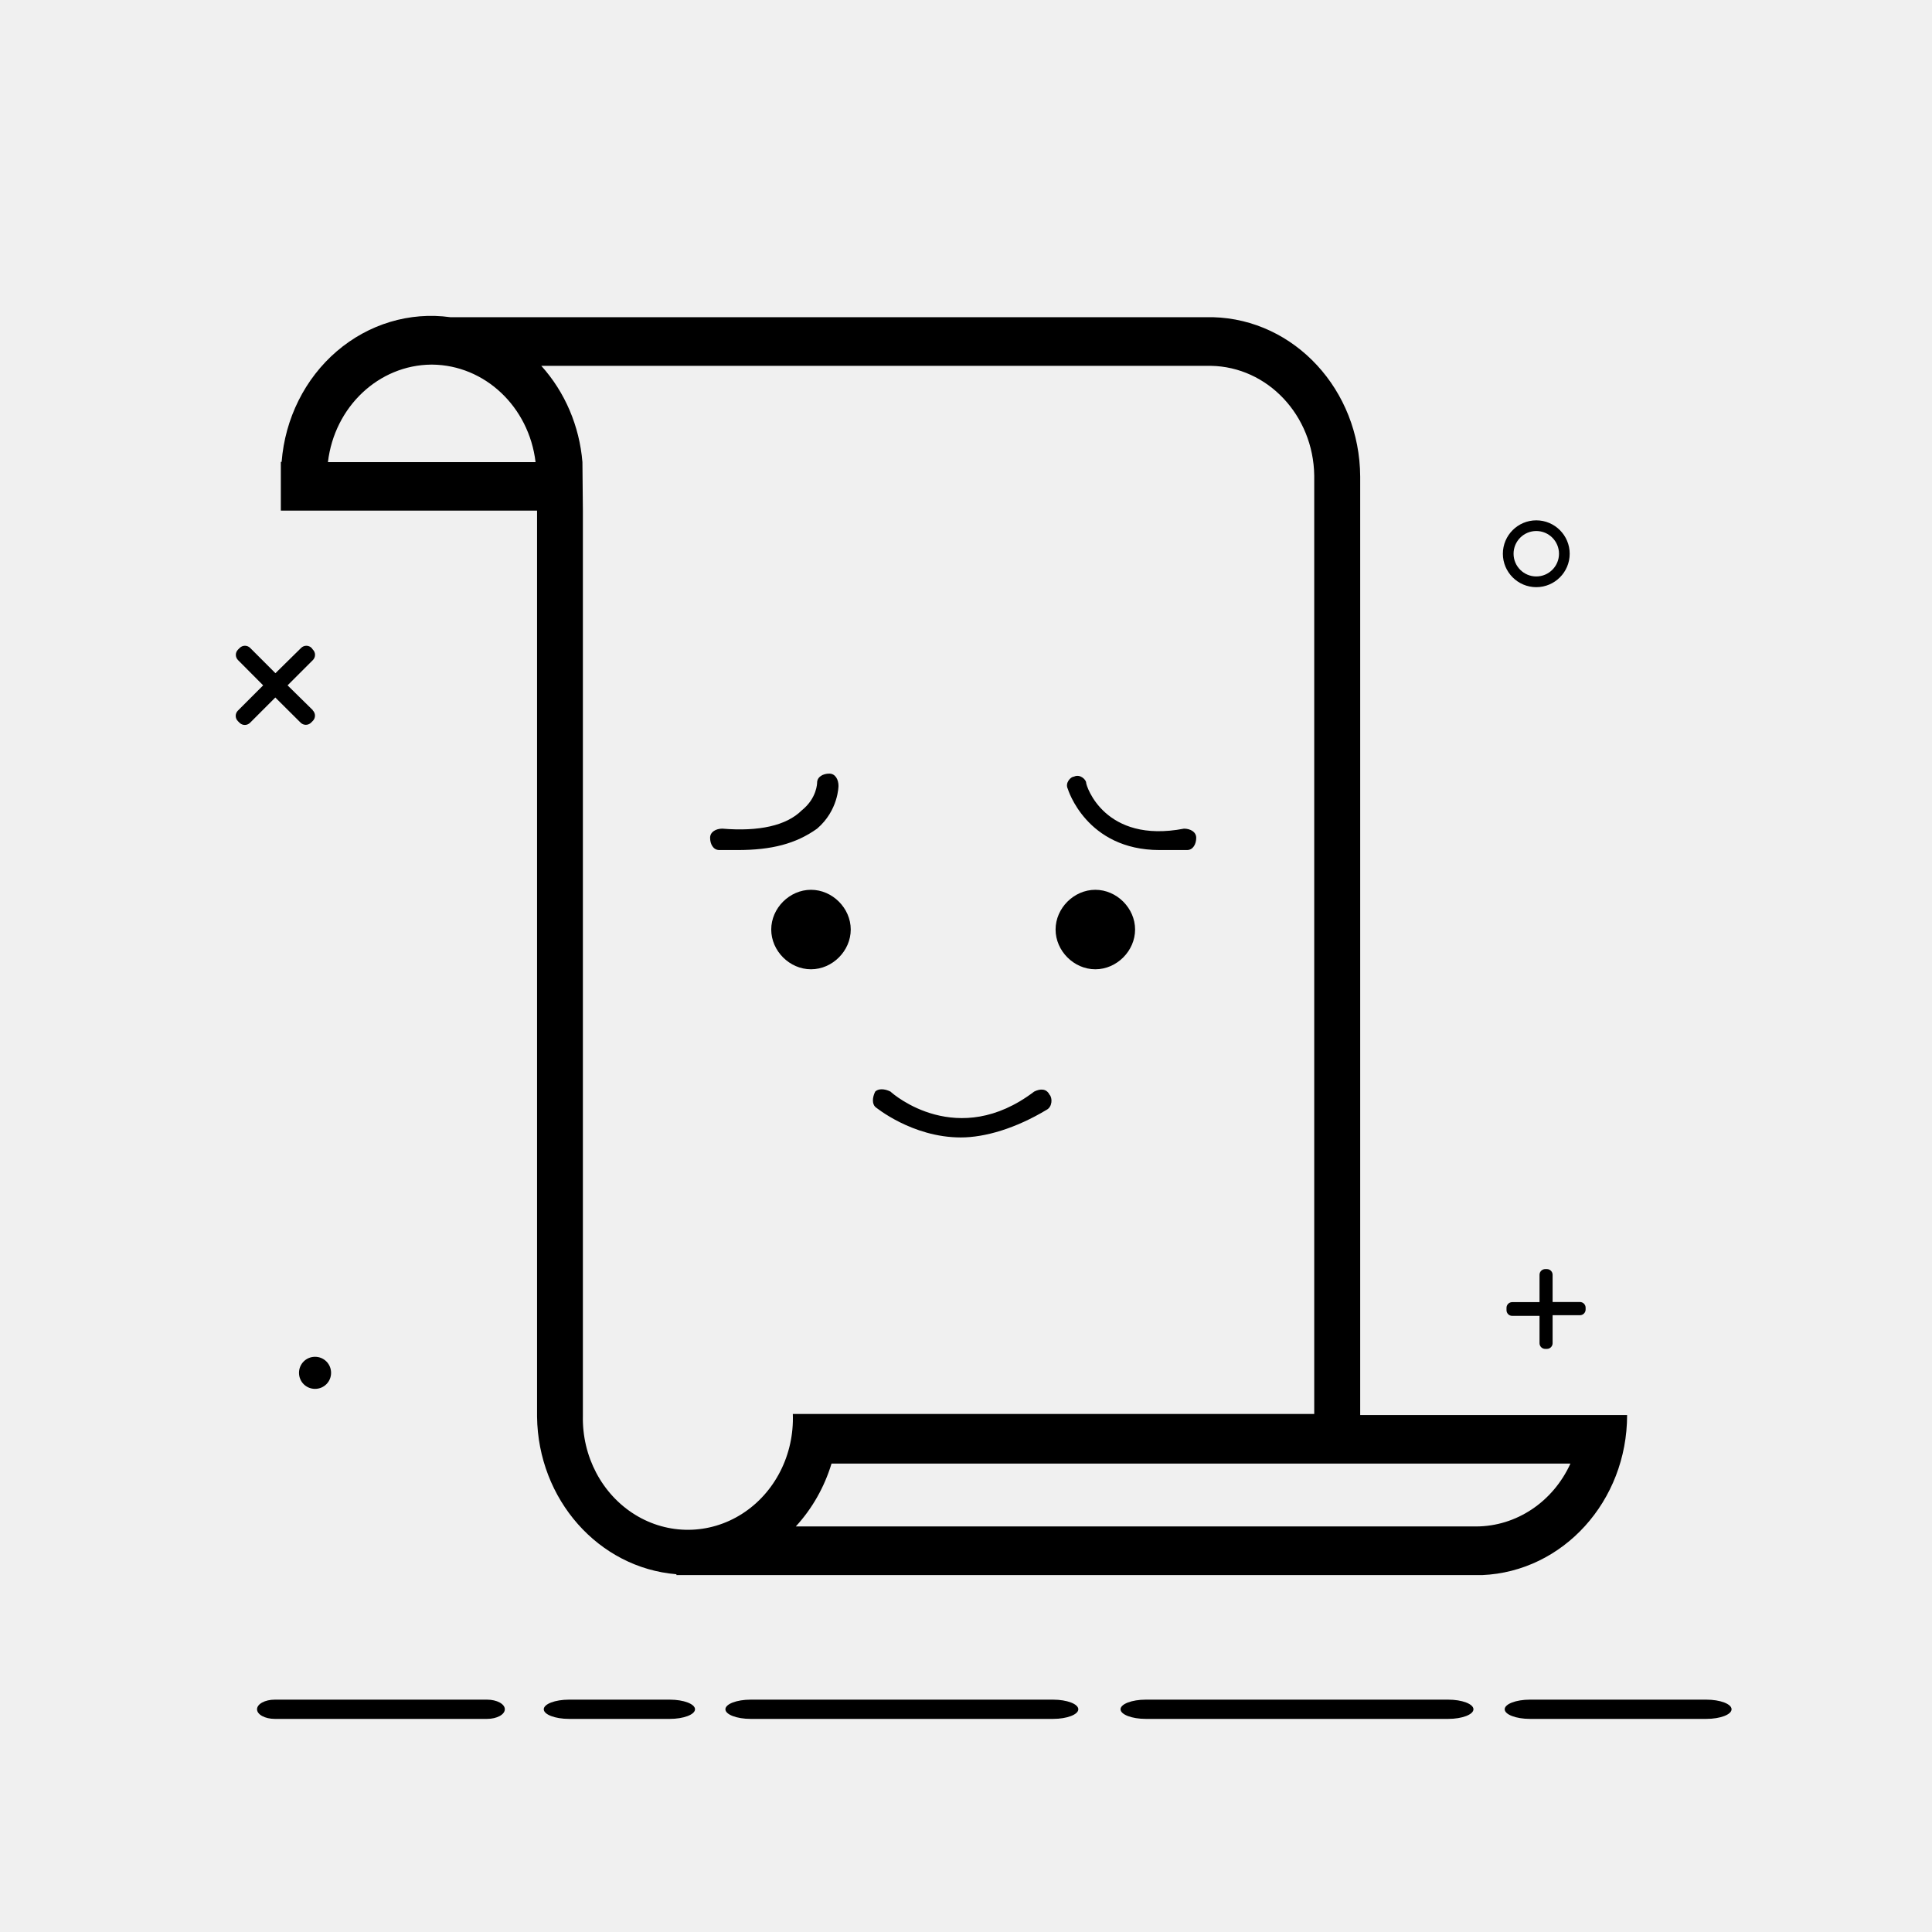
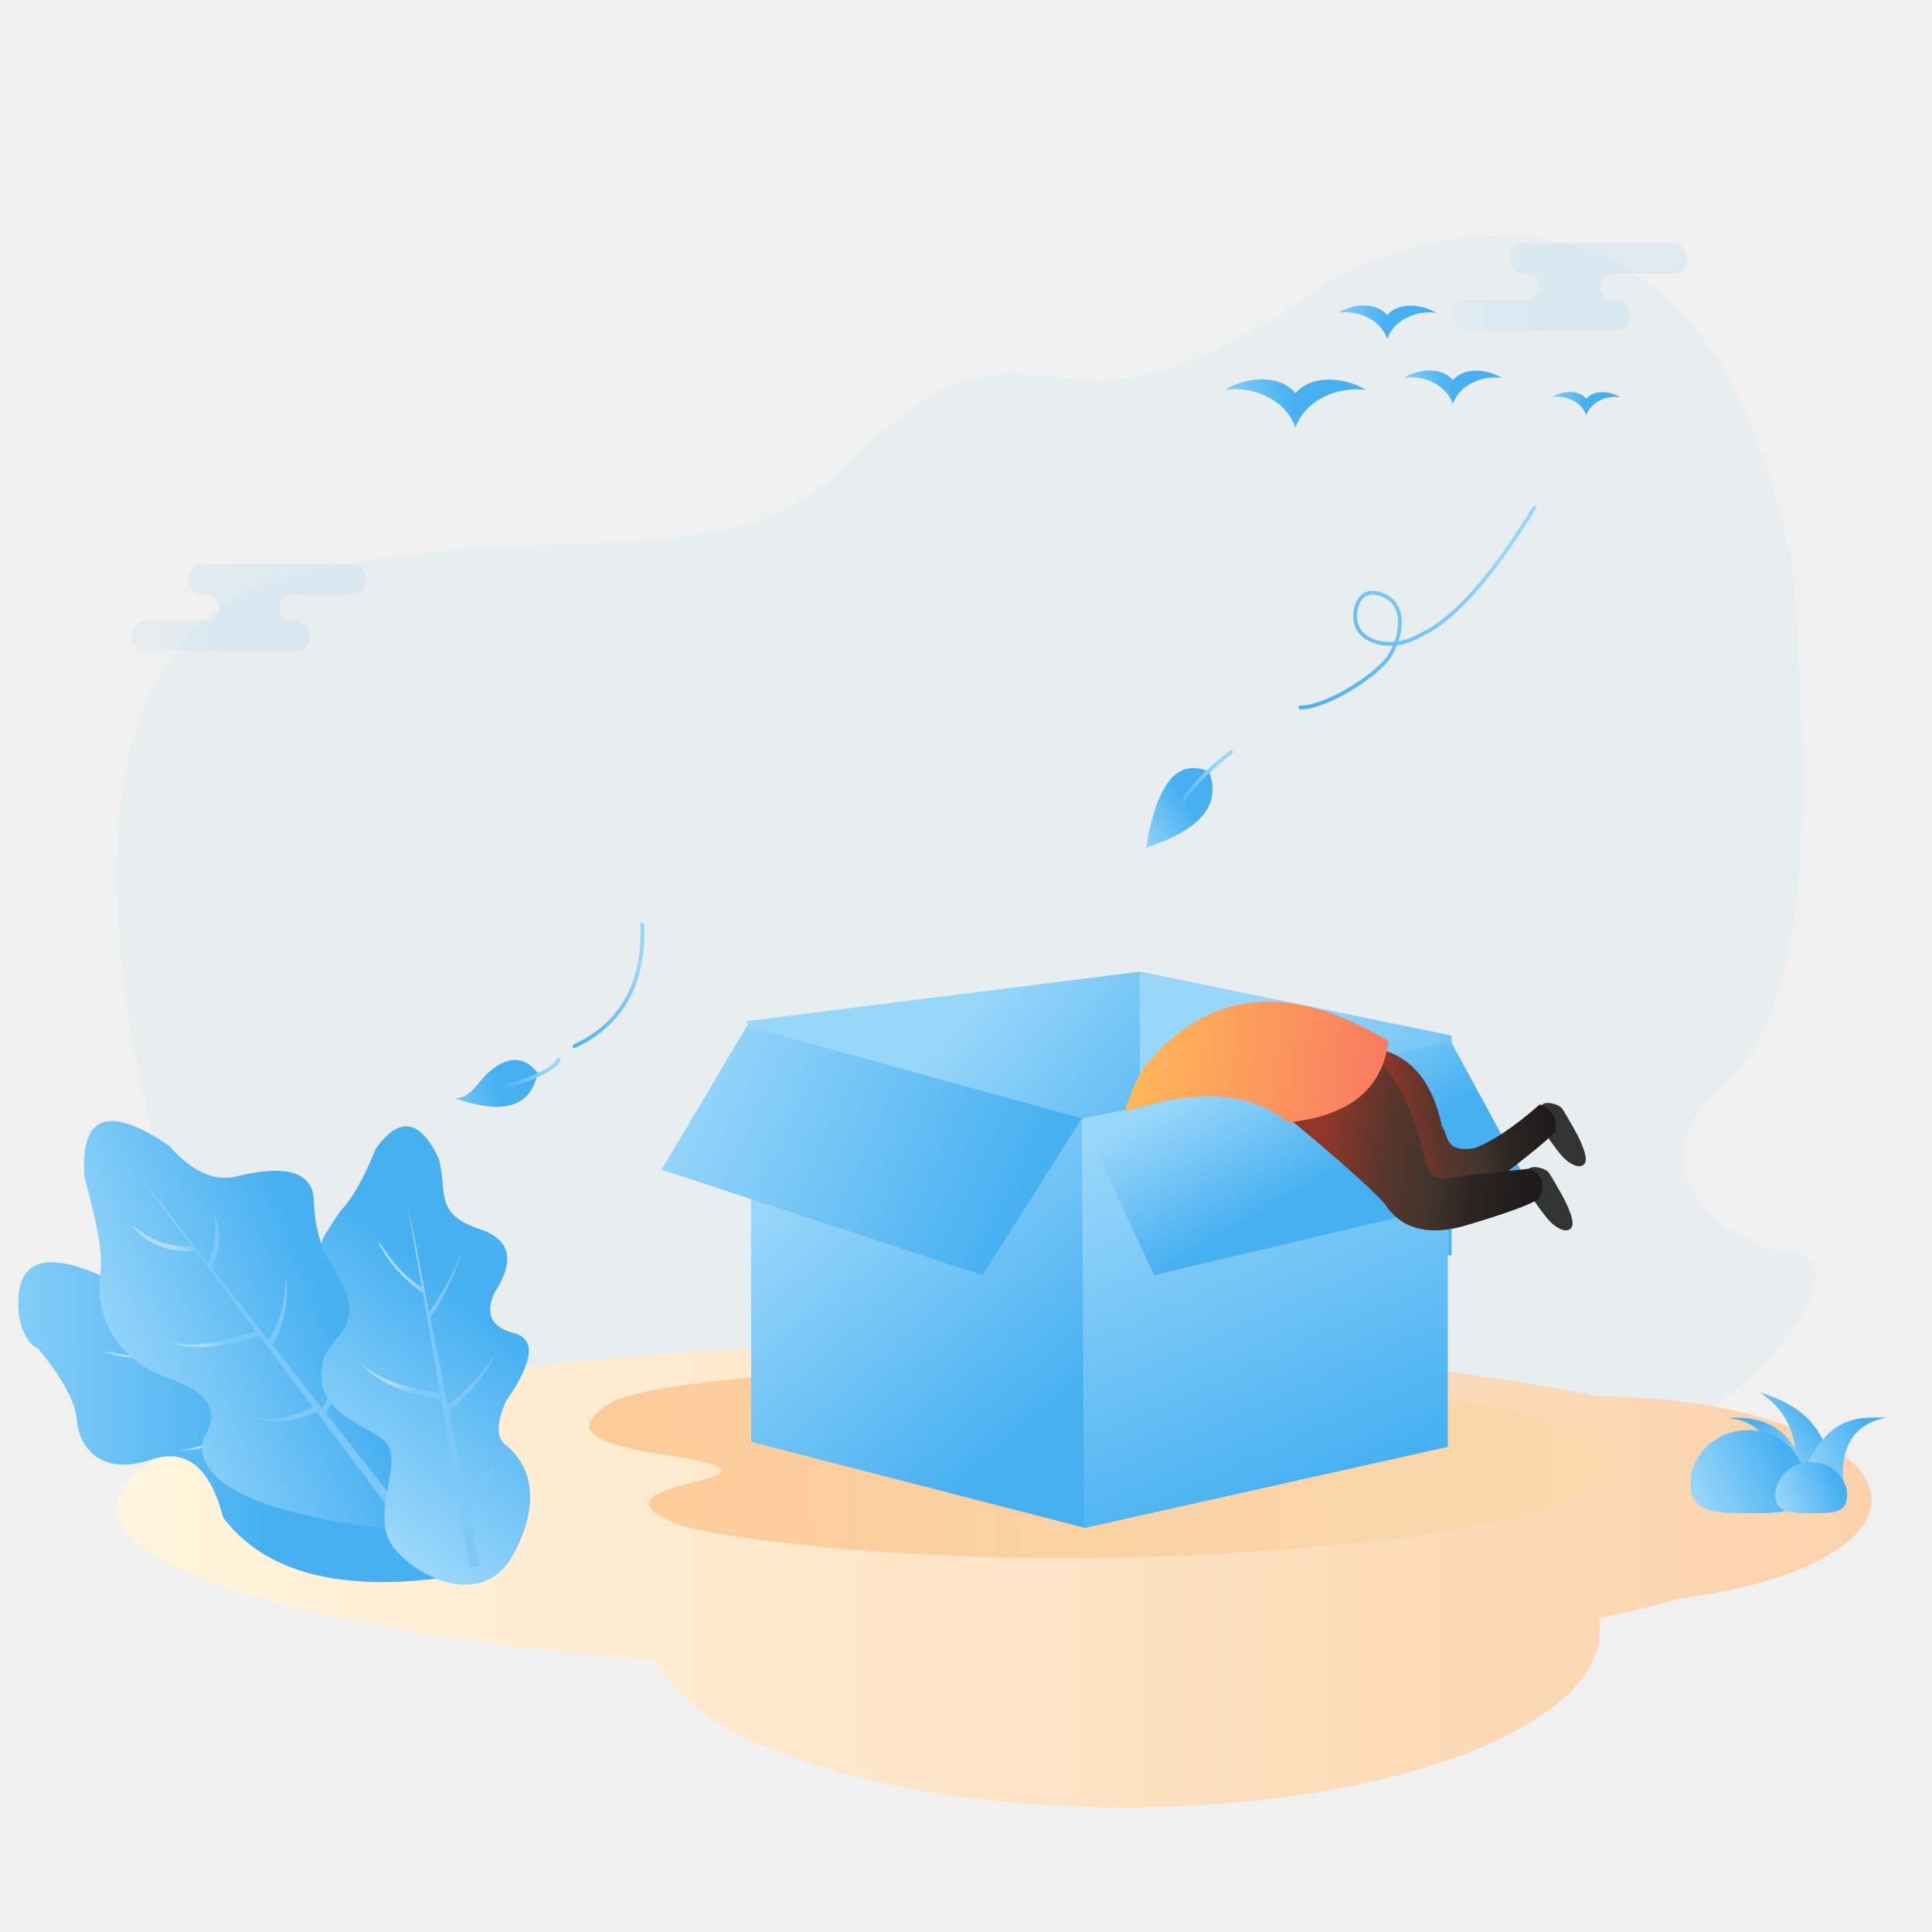
- <svg xmlns="http://www.w3.org/2000/svg" t="1678003752875" class="icon" viewBox="0 0 1024 1024" version="1.1" p-id="2233" width="200" height="200">
-   <path d="M862.4 750.01H720.93v-497.4c-0.22-45.89-34.76-83.31-78.01-84.49H238.67c-21.54-2.96-43.27 3.57-60.16 18.05-16.89 14.48-27.45 35.67-29.24 58.63h-0.42v25.84h135.8v480.15c0.51 43.95 32.56 80.21 73.87 83.59v0.45h427.02c42.93-1.81 76.86-39.24 76.86-84.82zM229.05 193.25c27.89 0.25 51.31 22.33 54.81 51.68H173.81c3.48-29.36 26.91-51.45 54.81-51.68h0.43z m79.65 51.68c-1.58-19.14-9.27-37.15-21.8-51.03h354.86c30.08 0.49 54.35 26.23 54.81 58.14v497.4H420.21c0.81 21.53-9.5 41.82-26.91 52.93-17.4 11.11-39.13 11.29-56.69 0.46-17.56-10.83-28.16-30.95-27.67-52.49v-479.7l-0.24-25.71z m473.68 564.12H421.79c8.66-9.41 15.14-20.82 18.94-33.33h391.64c-9.28 20.35-28.69 33.29-49.99 33.33z m0 0" p-id="2234" />
-   <path d="M837.4 690.09h-14.49v-14.43c0-1.66-1.35-3.01-3.01-3.01h-0.91c-1.66 0-3.01 1.35-3.01 3.01v14.5h-14.49c-1.66 0-3.01 1.35-3.01 3.01v1.26c0 1.66 1.35 3.01 3.01 3.01h14.49v14.49c0 1.66 1.35 3.01 3.01 3.01h0.91c1.66 0 3.01-1.35 3.01-3.01v-14.84h14.49c1.66 0 3.01-1.35 3.01-3.01v-0.91c0.02-0.81-0.29-1.59-0.86-2.17-0.56-0.58-1.34-0.91-2.15-0.91zM165.8 376.41l-13.38-13.16 13.38-13.37c0.75-0.74 1.18-1.75 1.18-2.8 0-1.05-0.43-2.07-1.18-2.8l-0.63-0.84a3.927 3.927 0 0 0-2.8-1.18c-1.05 0-2.06 0.43-2.8 1.18l-13.58 13.37-13.37-13.37a3.91 3.91 0 0 0-5.6 0l-0.84 0.84c-0.75 0.73-1.18 1.75-1.18 2.8 0 1.05 0.43 2.06 1.18 2.8l13.3 13.37-13.37 13.38c-0.75 0.74-1.18 1.75-1.18 2.8 0 1.05 0.43 2.06 1.18 2.8l0.84 0.84a3.935 3.935 0 0 0 5.6 0l13.37-13.38 13.38 13.3c0.74 0.75 1.75 1.18 2.8 1.18s2.06-0.43 2.8-1.18l0.84-0.84c0.77-0.74 1.21-1.77 1.21-2.83 0-1.07-0.44-2.1-1.21-2.84l0.06-0.07zM258.15 900.85h-112.5c-5.21 0-9.42 2.3-9.42 5.1s4.21 5.1 9.42 5.1h112.5c5.21 0 9.42-2.3 9.42-5.1 0-2.81-4.21-5.1-9.42-5.1z m300.01 0H397.84c-7.35 0-13.36 2.3-13.36 5.1s6.01 5.1 13.36 5.1h160.33c7.35 0 13.36-2.3 13.36-5.1 0-2.81-6.02-5.1-13.37-5.1z m209.44 0H607.27c-7.35 0-13.36 2.3-13.36 5.1s6.01 5.1 13.36 5.1H767.6c7.35 0 13.36-2.3 13.36-5.1 0-2.81-6.01-5.1-13.36-5.1z m-412.59 0h-53.44c-7.35 0-13.36 2.3-13.36 5.1s6.01 5.1 13.36 5.1h53.44c7.35 0 13.36-2.3 13.36-5.1 0-2.81-6.01-5.1-13.36-5.1z m549.4 0h-93.53c-7.35 0-13.36 2.3-13.36 5.1s6.02 5.1 13.36 5.1h93.53c7.35 0 13.36-2.3 13.36-5.1 0-2.81-6.01-5.1-13.36-5.1z m0 0M158.48 727.63c0 4.72 3.78 8.5 8.5 8.5s8.5-3.78 8.5-8.5c0-4.72-3.78-8.5-8.5-8.5-4.73 0-8.5 3.78-8.5 8.5z m0 0M814.26 311.21c-9.77 0-17.71-7.95-17.71-17.71s7.95-17.71 17.71-17.71 17.71 7.95 17.71 17.71-7.94 17.71-17.71 17.71z m0-29.76c-6.64 0-12.04 5.4-12.04 12.04s5.4 12.04 12.04 12.04 12.04-5.4 12.04-12.04-5.4-12.04-12.04-12.04zM614.58 450.54c-38.89 0-48.62-32.41-48.62-32.41-1.62-3.24 1.62-6.48 3.24-6.48 3.24-1.62 6.48 1.62 6.48 3.24s9.72 32.41 51.86 24.31c3.24 0 6.48 1.62 6.48 4.86s-1.62 6.48-4.86 6.48h-14.58zM390.95 450.54h-9.72c-3.24 0-4.86-3.24-4.86-6.48s3.24-4.86 6.48-4.86c19.45 1.62 34.03-1.62 42.13-9.72 8.1-6.48 8.1-14.59 8.1-14.59 0-3.24 3.24-4.86 6.48-4.86s4.86 3.24 4.86 6.48c0 0 0 12.97-11.34 22.69-11.34 8.1-24.31 11.34-42.13 11.34zM509.25 602.87c-25.93 0-45.37-16.21-45.37-16.21-1.62-1.62-1.62-4.86 0-8.1 1.62-1.62 4.86-1.62 8.1 0 1.62 1.62 35.65 30.79 76.16 0 3.24-1.62 6.48-1.62 8.11 1.62 1.62 1.62 1.62 6.48-1.62 8.1-16.21 9.72-32.42 14.59-45.38 14.59zM559.48 492.67c0 11.34 9.72 21.07 21.07 21.07 11.34 0 21.07-9.72 21.07-21.07 0-11.34-9.72-21.06-21.07-21.06-11.34 0-21.07 9.72-21.07 21.06zM408.77 492.67c0 11.34 9.72 21.07 21.07 21.07s21.07-9.72 21.07-21.07c0-11.34-9.72-21.06-21.07-21.06s-21.07 9.72-21.07 21.06z" p-id="2235" />
+ <svg xmlns="http://www.w3.org/2000/svg" width="1024px" height="1024px" viewBox="0 0 1024 1024" version="1.1">
+   <defs>
+     <linearGradient x1="-13.582%" y1="50%" x2="50%" y2="47.203%" id="linearGradient-1">
+       <stop stop-color="#98D6FA" offset="0%" />
+       <stop stop-color="#47B0F1" offset="100%" />
+     </linearGradient>
+     <linearGradient x1="-9.33772794e-14%" y1="-3.106%" x2="100%" y2="-3.106%" id="linearGradient-2">
+       <stop stop-color="#FFF5DE" offset="0%" />
+       <stop stop-color="#FBD2AC" offset="100%" />
+     </linearGradient>
+     <linearGradient x1="-13.582%" y1="50%" x2="50%" y2="47.628%" id="linearGradient-3">
+       <stop stop-color="#98D6FA" offset="0%" />
+       <stop stop-color="#47B0F1" offset="100%" />
+     </linearGradient>
+     <linearGradient x1="-13.582%" y1="50%" x2="50%" y2="47.629%" id="linearGradient-4">
+       <stop stop-color="#98D6FA" offset="0%" />
+       <stop stop-color="#47B0F1" offset="100%" />
+     </linearGradient>
+     <linearGradient x1="-13.582%" y1="50%" x2="50%" y2="47.63%" id="linearGradient-5">
+       <stop stop-color="#98D6FA" offset="0%" />
+       <stop stop-color="#47B0F1" offset="100%" />
+     </linearGradient>
+     <linearGradient x1="-13.582%" y1="50%" x2="50%" y2="43.423%" id="linearGradient-6">
+       <stop stop-color="#98D6FA" offset="0%" />
+       <stop stop-color="#47B0F1" offset="100%" />
+     </linearGradient>
+     <linearGradient x1="43.14%" y1="-6.452%" x2="60.337%" y2="0%" id="linearGradient-7">
+       <stop stop-color="#AFDEF9" offset="3.157%" />
+       <stop stop-color="#7CC9F9" offset="100%" />
+     </linearGradient>
+     <linearGradient x1="5.92%" y1="60.857%" x2="59.966%" y2="37.054%" id="linearGradient-8">
+       <stop stop-color="#98D6FA" offset="0%" />
+       <stop stop-color="#47B0F1" offset="100%" />
+     </linearGradient>
+     <linearGradient x1="44.493%" y1="-6.452%" x2="58.298%" y2="0%" id="linearGradient-9">
+       <stop stop-color="#AFDEF9" offset="3.157%" />
+       <stop stop-color="#7CC9F9" offset="100%" />
+     </linearGradient>
+     <linearGradient x1="28.404%" y1="87.008%" x2="50%" y2="30.481%" id="linearGradient-10">
+       <stop stop-color="#98D6FA" offset="0%" />
+       <stop stop-color="#47B0F1" offset="100%" />
+     </linearGradient>
+     <linearGradient x1="80.177%" y1="78.124%" x2="40.161%" y2="1.204%" id="linearGradient-11">
+       <stop stop-color="#98D6FA" offset="0%" />
+       <stop stop-color="#47B0F1" offset="100%" />
+     </linearGradient>
+     <linearGradient x1="16.964%" y1="77.603%" x2="73.111%" y2="27.31%" id="linearGradient-12">
+       <stop stop-color="#98D6FA" offset="0%" />
+       <stop stop-color="#47B0F1" offset="100%" />
+     </linearGradient>
+     <linearGradient x1="0%" y1="66.879%" x2="84.978%" y2="36.126%" id="linearGradient-13">
+       <stop stop-color="#98D6FA" offset="0%" />
+       <stop stop-color="#47B0F1" offset="100%" />
+     </linearGradient>
+     <linearGradient x1="0%" y1="64.362%" x2="84.978%" y2="38.195%" id="linearGradient-14">
+       <stop stop-color="#98D6FA" offset="0%" />
+       <stop stop-color="#47B0F1" offset="100%" />
+     </linearGradient>
+     <linearGradient x1="0%" y1="63.935%" x2="84.978%" y2="38.545%" id="linearGradient-15">
+       <stop stop-color="#98D6FA" offset="0%" />
+       <stop stop-color="#47B0F1" offset="100%" />
+     </linearGradient>
+     <linearGradient x1="0%" y1="-11.765%" x2="100%" y2="-11.765%" id="linearGradient-16">
+       <stop stop-color="#F5DDA7" offset="0%" />
+       <stop stop-color="#FA9A41" offset="100%" />
+     </linearGradient>
+     <linearGradient x1="50%" y1="28.34%" x2="-27.185%" y2="68.841%" id="linearGradient-17">
+       <stop stop-color="#98D6FA" offset="0%" />
+       <stop stop-color="#47B0F1" offset="100%" />
+     </linearGradient>
+     <linearGradient x1="50%" y1="2.14%" x2="-27.185%" y2="91.633%" id="linearGradient-18">
+       <stop stop-color="#98D6FA" offset="0%" />
+       <stop stop-color="#47B0F1" offset="100%" />
+     </linearGradient>
+     <linearGradient x1="72.928%" y1="22.676%" x2="33.031%" y2="90.645%" id="linearGradient-19">
+       <stop stop-color="#98D6FA" offset="0%" />
+       <stop stop-color="#47B0F1" offset="100%" />
+     </linearGradient>
+     <linearGradient x1="56.829%" y1="7.67%" x2="28.734%" y2="90.645%" id="linearGradient-20">
+       <stop stop-color="#98D6FA" offset="0%" />
+       <stop stop-color="#47B0F1" offset="100%" />
+     </linearGradient>
+     <linearGradient x1="84.988%" y1="31.472%" x2="50%" y2="63.611%" id="linearGradient-21">
+       <stop stop-color="#98D6FA" offset="0%" />
+       <stop stop-color="#47B0F1" offset="100%" />
+     </linearGradient>
+     <linearGradient x1="100%" y1="40.405%" x2="12.995%" y2="64.273%" id="linearGradient-22">
+       <stop stop-color="#98D6FA" offset="0%" />
+       <stop stop-color="#47B0F1" offset="100%" />
+     </linearGradient>
+     <linearGradient x1="68.572%" y1="43.753%" x2="0%" y2="30.133%" id="linearGradient-23">
+       <stop stop-color="#923629" offset="0%" />
+       <stop stop-color="#57352C" offset="30%" />
+       <stop stop-color="#42352C" offset="50%" />
+       <stop stop-color="#2C2422" offset="70%" />
+       <stop stop-color="#1D181C" offset="100%" />
+     </linearGradient>
+     <linearGradient x1="86.275%" y1="-2.805%" x2="-2.70574742e-12%" y2="-2.805%" id="linearGradient-24">
+       <stop stop-color="#923629" offset="0%" />
+       <stop stop-color="#57352C" offset="30%" />
+       <stop stop-color="#42352C" offset="50%" />
+       <stop stop-color="#2C2422" offset="70%" />
+       <stop stop-color="#1D181C" offset="100%" />
+     </linearGradient>
+     <linearGradient x1="100%" y1="-2.97%" x2="0.581%" y2="-2.97%" id="linearGradient-25">
+       <stop stop-color="#FFB859" offset="0%" />
+       <stop stop-color="#F97B61" offset="100%" />
+     </linearGradient>
+     <linearGradient x1="-22.36%" y1="87.008%" x2="50%" y2="30.481%" id="linearGradient-26">
+       <stop stop-color="#98D6FA" offset="0%" />
+       <stop stop-color="#47B0F1" offset="100%" />
+     </linearGradient>
+     <linearGradient x1="84.081%" y1="25.43%" x2="6.798%" y2="124.629%" id="linearGradient-27">
+       <stop stop-color="#98D6FA" offset="0%" />
+       <stop stop-color="#47B0F1" offset="100%" />
+     </linearGradient>
+     <linearGradient x1="89.443%" y1="32.074%" x2="0%" y2="104.448%" id="linearGradient-28">
+       <stop stop-color="#98D6FA" offset="0%" />
+       <stop stop-color="#47B0F1" offset="100%" />
+     </linearGradient>
+     <linearGradient x1="62.334%" y1="25.43%" x2="34.365%" y2="124.629%" id="linearGradient-29">
+       <stop stop-color="#98D6FA" offset="0%" />
+       <stop stop-color="#47B0F1" offset="100%" />
+     </linearGradient>
+     <linearGradient x1="-54.081%" y1="61.949%" x2="50%" y2="43.698%" id="linearGradient-30">
+       <stop stop-color="#98D6FA" offset="0%" />
+       <stop stop-color="#47B0F1" offset="100%" />
+     </linearGradient>
+     <linearGradient x1="89.443%" y1="44.632%" x2="0%" y2="66.305%" id="linearGradient-31">
+       <stop stop-color="#98D6FA" offset="0%" />
+       <stop stop-color="#47B0F1" offset="100%" />
+     </linearGradient>
+   </defs>
+   <g id="暂无数据" stroke="none" stroke-width="1" fill="none" fill-rule="evenodd">
+     <rect id="矩形" fill="#FFFFFF" opacity="0" x="0" y="0" width="1024" height="1024" />
+     <g id="背景" transform="translate(-10.9254, 125)" fill-rule="nonzero">
+       <path d="M87.722,456.767 C80.049,423.672 30.102,208.146 171.323,178.513 C312.544,148.879 395.973,183.393 458.024,123.052 C520.075,62.71 535.549,72.614 586.516,76.605 C637.482,80.596 696.552,37.039 716.4,23.955 C736.249,10.872 915.459,-73.307 961.277,178.513 C968.518,287.384 974.535,405.497 923.838,450.237 C873.141,494.978 924.765,535.151 961.277,539.616 C997.789,544.08 944.207,620.526 859.876,653.902 C803.805,679.056 441.116,751.18 223.92,677.041 C119.04,632.125 95.395,489.862 87.722,456.767 Z" id="路径-58" fill="#47B0F1" opacity="0.05" />
+       <path d="M168.925,204 L168.926,204.15 C172.349,204.845 174.925,207.872 174.925,211.5 L174.925,212.5 C174.925,216.642 171.568,220 167.425,220 L88.425,220 C84.283,220 80.925,216.642 80.925,212.5 L80.925,211.5 C80.925,207.358 84.283,204 88.425,204 L119.925,204 C123.711,204 126.794,200.995 126.921,197.241 L126.925,197 C126.925,193.215 123.921,190.131 120.166,190.004 L119.925,190 L116.925,190 L116.926,189.85 C113.502,189.155 110.925,186.129 110.925,182.5 L110.925,181.5 C110.925,177.358 114.283,174 118.425,174 L197.425,174 C201.568,174 204.925,177.358 204.925,181.5 L204.925,182.5 C204.925,186.642 201.568,190 197.425,190 L165.925,190 C162.14,190 159.056,193.005 158.929,196.759 L158.925,197 C158.925,200.785 161.93,203.869 165.685,203.996 L165.925,204 L168.925,204 Z" id="形状结合" fill="url(#linearGradient-1)" opacity="0.1" />
+       <path d="M868.925,34 L868.926,34.15 C872.349,34.845 874.925,37.872 874.925,41.5 L874.925,42.5 C874.925,46.642 871.568,50 867.425,50 L788.425,50 C784.283,50 780.925,46.642 780.925,42.5 L780.925,41.5 C780.925,37.358 784.283,34 788.425,34 L819.925,34 C823.711,34 826.794,30.995 826.921,27.241 L826.925,27 C826.925,23.215 823.921,20.131 820.166,20.004 L819.925,20 L816.925,20 L816.926,19.85 C813.502,19.155 810.925,16.129 810.925,12.5 L810.925,11.5 C810.925,7.358 814.283,4 818.425,4 L897.425,4 C901.568,4 904.925,7.358 904.925,11.5 L904.925,12.5 C904.925,16.642 901.568,20 897.425,20 L865.925,20 C862.14,20 859.056,23.005 858.929,26.759 L858.925,27 C858.925,30.785 861.93,33.869 865.685,33.996 L865.925,34 L868.925,34 Z" id="形状结合" fill="url(#linearGradient-1)" opacity="0.1" />
+       <path d="M525.442,587 C656.547,587 774.703,597.788 857.228,615.013 C937.989,615.66 1002.925,640.031 1002.925,670 C1002.925,694.23 960.479,714.8 901.536,722.132 C888.569,725.885 874.13,729.433 858.379,732.746 C858.74,734.812 858.925,736.898 858.925,739 C858.925,790.915 746.101,833 606.925,833 C482.273,833 378.759,799.24 358.513,754.894 C191.123,742.129 72.925,710.721 72.925,674 C72.925,625.951 275.293,587 525.442,587 Z" id="形状结合" fill="url(#linearGradient-2)" />
+       <g id="大雁" transform="translate(660.0995, 36.90716)">
+         <path d="M37.431,64.742 L37.431,64.645 C32.106,49.607 14.736,42.531 0,44.715 C10.926,37.92 28.964,36.111 37.434,46.528 L37.434,46.619 C45.892,36.292 64.027,38.014 74.869,44.806 C60.146,42.722 42.772,49.788 37.434,64.736 L37.431,64.742 Z" id="路径" fill="url(#linearGradient-3)" />
+         <path d="M120.86,52.201 L120.86,52.138 C117.161,41.714 105.129,36.818 94.913,38.323 C102.485,33.615 114.99,32.359 120.86,39.579 L120.86,39.643 C126.731,32.486 139.292,33.679 146.807,38.387 C136.592,36.942 124.566,41.841 120.86,52.201 L120.86,52.201 Z" id="路径" fill="url(#linearGradient-4)" />
+         <path d="M86.068,17.723 L86.068,17.66 C82.368,7.236 70.336,2.34 60.121,3.845 C67.692,-0.863 80.198,-2.119 86.068,5.101 L86.068,5.165 C91.938,-1.992 104.5,-0.799 112.015,3.909 C101.8,2.464 89.774,7.363 86.068,17.723 L86.068,17.723 Z" id="路径" fill="url(#linearGradient-4)" />
+         <path d="M191.549,58.162 L191.549,58.118 C188.986,50.894 180.641,47.496 173.562,48.542 C178.812,45.278 187.48,44.407 191.549,49.413 L191.549,49.457 C195.621,44.494 204.327,45.322 209.536,48.585 C202.457,47.58 194.111,50.981 191.549,58.162 Z" id="路径" fill="url(#linearGradient-5)" />
+       </g>
+       <g id="绿植" transform="translate(0, 469.1575)">
+         <path d="M53.458,97.785 C18.721,88.992 5.515,98.645 13.84,126.743 C17.277,135.307 21.618,140.268 26.863,141.625 C42.227,154.803 51.092,165.971 53.458,175.129 C57.007,188.865 70.62,202.734 96.165,188.931 C113.195,179.729 127.391,187.611 138.753,212.577 C163.919,236.006 201.647,240.486 251.936,226.016 C302.225,211.545 294.797,188.487 229.652,156.84 C212.85,153.407 200.182,151.69 191.648,151.69 C183.115,151.69 177.463,143.374 174.694,126.743 C172.893,116.348 164.033,110.087 148.112,107.96 C132.192,105.833 124.548,99.351 125.18,88.512 C112.588,75.546 100.29,75.546 88.286,88.512 C76.282,101.477 64.673,104.569 53.458,97.785 Z" id="路径-61" fill="url(#linearGradient-6)" transform="translate(148.1125, 156.545) rotate(10) translate(-148.1125, -156.545)" />
+         <path d="M128.358,61.877 L139.709,118.792 C147.102,107.926 152.424,98.448 155.673,90.358 C160.484,78.376 149.169,111.841 140.173,121.127 L149.636,168.579 C149.646,168.513 149.656,168.45 149.668,168.389 C162.678,156.949 170.895,148.099 174.319,141.839 C173.679,146.284 157.477,166.541 150.225,171.539 L158.93,215.183 C158.957,214.862 158.98,214.651 158.98,214.651 C158.98,214.651 170.424,205.903 174.319,199.625 C174.069,202.242 164.305,213.58 159.443,217.758 L166.625,253.775 L161.152,253.775 L154.642,215.683 C145.057,213.217 136.255,205.49 132.633,201.122 C140.695,207.832 147.787,211.533 153.909,212.227 C154.031,213.307 154.243,214.271 154.546,215.121 L136.215,107.845 C136.199,108.141 136.168,108.434 136.124,108.725 C125.506,100.731 117.715,91.816 112.751,81.98 C114.522,81.397 119.762,95.83 135.849,105.713 L128.358,61.877 Z M103.239,145.45 C110.477,153.117 124.487,158.515 145.269,161.642 C145.199,162.544 145.199,163.59 145.269,164.779 C125.056,162.407 109.417,153.794 103.239,145.45 Z" id="形状结合" fill="url(#linearGradient-7)" transform="translate(138.7791, 157.8262) rotate(-45) translate(-138.7791, -157.8262)" />
+         <path d="M100.497,13.119 C68.329,-8.772 53.401,-3.267 55.714,29.635 C61.903,53.203 65.962,68.958 63.932,83.404 C61.903,97.85 68.247,125.15 100.497,136.353 C121.996,143.821 128.035,154.418 118.612,168.144 C113.881,189.218 139.957,204.343 196.839,213.52 C282.163,227.285 261.833,195.653 239.897,161.365 C224.027,145.48 221.903,135.784 221.903,123.644 C221.903,111.504 233.519,91.66 200.144,83.404 C185.487,80.072 177.802,65.414 177.089,39.43 C174.783,26.37 160.792,23.105 135.116,29.635 C123.695,31.83 112.155,26.325 100.497,13.119 Z" id="路径-65" fill="url(#linearGradient-8)" />
+         <path d="M132.266,14.867 L144.367,70.896 L144.503,70.777 C152.075,64.083 156.911,55.952 159.013,46.384 L159.078,46.075 L159.072,46.119 C157.985,53.675 158.206,63.427 144.963,73.65 L155.215,121.129 L155.508,120.971 C164.596,115.963 172.169,107.249 178.227,94.829 C177.585,99.291 168.97,117.023 155.897,124.284 L164.982,166.351 C167.637,164.741 174.635,159.979 178.227,152.614 C176.551,158.076 173.285,164.91 165.661,169.49 L179.068,231.573 L173.471,228.843 L161.516,166.766 C141.555,165.76 133.722,158.289 130.145,153.976 C138.031,160.538 148.269,163.662 160.859,163.348 L151.768,116.141 C151.777,116.475 151.792,116.822 151.813,117.182 C131.6,114.809 113.325,106.784 107.147,98.439 C114.385,106.107 129.274,111.308 151.813,114.044 L151.354,113.988 L141.226,61.383 C141.209,61.566 141.187,61.747 141.16,61.928 C128.078,56.516 119.911,47.53 116.659,34.97 C118.428,34.387 120.784,50.118 140.745,58.903 L132.266,14.867 Z" id="形状结合" fill="url(#linearGradient-9)" transform="translate(143.1074, 123.2197) rotate(-26) translate(-143.1074, -123.2197)" />
+         <path d="M210.126,14.595 C222.545,-2.665 233.663,-0.914 243.478,19.849 C248.237,37.79 240.722,49.197 265.298,57.352 C281.683,62.789 284.162,74.172 272.736,91.5 C267.964,102.404 271.49,109.374 283.314,112.409 C295.137,115.444 293.715,127.517 279.047,148.628 C273.962,160.201 273.962,167.935 279.047,171.828 C286.674,177.667 301.329,195.179 283.314,229.219 C265.298,263.259 222.854,236.823 216.49,220.818 C210.126,204.813 222.854,182.767 216.49,171.828 C210.126,160.888 173.025,157.121 182.937,124.311 C191.186,110.887 202.671,107.007 191.141,84.15 C179.611,61.293 176.684,70.477 191.141,47.961 C197.453,41.491 203.782,30.369 210.126,14.595 Z" id="路径-96" fill="url(#linearGradient-10)" />
+         <path d="M227.031,44.349 L238.382,101.264 C245.776,90.398 251.097,80.92 254.346,72.83 C259.158,60.848 247.843,94.313 238.847,103.599 L248.31,151.051 C248.319,150.985 248.33,150.922 248.341,150.861 C261.351,139.42 269.568,130.571 272.993,124.311 C272.353,128.755 256.15,149.013 248.899,154.011 L257.603,197.655 C257.631,197.334 257.654,197.123 257.654,197.123 C257.654,197.123 269.097,188.375 272.993,182.097 C272.742,184.713 262.979,196.052 258.116,200.23 L265.298,236.247 L259.825,236.247 L253.315,198.155 C243.73,195.689 234.928,187.962 231.306,183.594 C239.369,190.304 246.461,194.005 252.582,194.698 C252.704,195.779 252.917,196.743 253.219,197.593 L234.888,90.317 C234.872,90.613 234.842,90.906 234.798,91.197 C224.179,83.203 216.388,74.288 211.425,64.452 C213.195,63.869 218.436,78.302 234.522,88.185 L227.031,44.349 Z M201.912,127.922 C209.15,135.589 223.16,140.986 243.943,144.114 C243.872,145.016 243.872,146.062 243.943,147.251 C223.729,144.879 208.09,136.266 201.912,127.922 Z" id="形状结合" fill="url(#linearGradient-7)" />
+       </g>
+       <g id="石头" transform="translate(906.9254, 613)">
+         <path d="M42.396,49.516 C45.302,27.313 37.837,15.352 20,13.632 C44.142,11.325 60.124,26.017 60.382,49.516 C55.377,49.691 49.382,49.691 42.396,49.516 Z" id="路径-38" fill="url(#linearGradient-11)" />
+         <path d="M54.121,49.647 C58.834,27.241 53.037,10.692 36.731,0 C57.552,6.567 72.511,16.435 77.373,49.647 C71.019,50.118 63.268,50.118 54.121,49.647 Z" id="路径-39" fill="url(#linearGradient-12)" />
+         <path d="M81.068,50 C78.983,28.704 86.627,16.503 104,13.395 C87.886,12.987 69.911,11.906 57.052,50 C67.95,49.65 75.955,49.65 81.068,50 Z" id="路径-40" fill="url(#linearGradient-13)" />
+         <path d="M31.412,63.999 C48.257,63.999 61,64.409 61,48.609 C61,32.809 47.345,20 30.5,20 C13.655,20 0,32.809 0,48.609 C0,64.409 14.568,63.999 31.412,63.999 Z" id="椭圆形" fill="url(#linearGradient-14)" />
+         <path d="M64.568,63.999 C75.062,63.999 83,64.251 83,54.555 C83,44.86 74.493,37 64,37 C53.507,37 45,44.86 45,54.555 C45,64.251 54.075,63.999 64.568,63.999 Z" id="椭圆形备份-6" fill="url(#linearGradient-15)" />
+       </g>
+     </g>
+     <path d="M814.521,755.313 C769.075,765.344 789.252,768.255 806.289,771.291 C837.57,776.867 826.503,784.252 813.549,791.226 C794.376,801.548 637.687,833.661 455.266,826.993 C285.16,820.787 300.788,788.627 339.006,771.996 C369.794,758.631 511.02,723.654 682.866,717.979 C786.275,714.549 832.725,719.857 843.166,725.6 C860.434,735.114 865.121,744.14 814.521,755.313 Z" id="路径" fill="url(#linearGradient-16)" fill-rule="nonzero" opacity="0.4" transform="translate(584.6193, 772.3957) scale(-1, 1) rotate(4) translate(-584.6193, -772.3957)" />
+     <g id="人物" transform="translate(603.3288, 662.4475) scale(-1, 1) translate(-603.3288, -662.4475) translate(350.6577, 514.9587)" fill-rule="nonzero">
+       <g id="盒子" transform="translate(45.34235, 0)">
+         <polygon id="路径" fill="url(#linearGradient-17)" points="414.619 26.211 206.278 0 206.278 103.944 411.291 127.892" />
+         <polygon id="路径" fill="url(#linearGradient-18)" points="41.256 33.918 206.253 0 206.278 116.869 41.256 150.583" />
+         <polygon id="路径" fill="url(#linearGradient-19)" points="235.157 78.741 412.556 33.004 412.556 249.242 235.157 294.978" />
+         <polygon id="路径" fill="url(#linearGradient-20)" points="43.318 39.193 237.22 77.866 236.092 294.978 43.318 251.914" />
+         <polygon id="路径" fill="url(#linearGradient-21)" points="237.22 78.754 41.601 37.13 0 113.8 198.942 160.897" />
+         <polygon id="路径" fill="url(#linearGradient-22)" points="237.22 77.804 414.796 28.879 460 105.021 289.918 160.897" />
+       </g>
+       <g transform="translate(132.7812, 77.2888) rotate(-8) translate(-132.7812, -77.2888) translate(6.354588, 22.78859)">
+         <path d="M5.467,82.904 C5.58,87.193 4.62,89.337 6.018,91.419 C7.416,93.5 13.226,95.413 16.056,94.005 C19.643,92.221 25.635,88.745 27.342,87.802 C29.048,86.86 40.616,80.084 40.905,75.812 C41.194,71.541 34.493,70.272 26.59,73.236 C18.688,76.201 7.685,81.412 7.685,81.412 L5.467,82.904 Z" id="路径" fill="#333333" transform="translate(23.08192, 83.05535) rotate(157) translate(-23.08192, -83.05535)" />
+         <path d="M3.267,48.261 C3.38,52.55 2.42,54.694 3.818,56.775 C5.216,58.857 11.026,60.77 13.856,59.362 C17.443,57.578 23.435,54.101 25.142,53.159 C26.848,52.217 38.416,45.441 38.705,41.169 C38.994,36.897 32.293,35.629 24.39,38.593 C16.488,41.557 5.485,46.768 5.485,46.768 L3.267,48.261 Z" id="路径" fill="#333333" transform="translate(20.88193, 48.41202) rotate(157) translate(-20.88193, -48.41202)" />
+         <path d="M130.983,17.291 C109.436,16.348 94.157,28.398 85.147,53.442 C80.708,57.909 81.938,67.253 66.517,62.581 C57.674,57.823 47.293,48.549 35.375,34.758 C28.584,36.179 25.189,40.541 25.189,47.843 C29.196,53.811 42.972,68.345 66.517,91.444 C82.128,103.184 94.856,100.539 104.7,83.508 C109.1,73.332 125.636,59.575 154.308,42.238 L130.983,17.291 Z" id="路径-114" fill="url(#linearGradient-23)" />
+         <path d="M145.6,17.348 C125.425,16.212 108.363,32.157 94.412,65.181 C89.991,75.188 89.38,81.297 80.928,81.087 C76.227,79.41 61.269,75.465 36.055,69.252 C28.764,71.322 26.448,76.365 29.107,84.381 C32.464,87.851 45.084,94.557 66.966,104.501 C85.145,112.066 99.225,110.091 109.208,98.578 C117.15,91.718 136.354,78.893 166.822,60.104 L145.6,17.348 Z" id="路径-113" fill="url(#linearGradient-24)" />
+         <path d="M119.476,12.717 C175.453,-11.289 217.207,-1.307 244.738,42.661 C247.784,47.471 250.489,56.422 252.853,69.516 C217.052,51.535 188.205,49.295 166.313,62.795 C134.643,54.99 119.031,38.298 119.476,12.717 Z" id="路径-112" fill="url(#linearGradient-25)" />
+       </g>
+     </g>
+     <g id="落叶" transform="translate(241.2212, 269.0297)">
+       <path d="M399.666,139.988 C382.931,132.594 371.804,146.009 366.283,180.231 C395.078,170.908 406.206,157.494 399.666,139.988 Z" id="路径-15" fill="url(#linearGradient-26)" fill-rule="nonzero" />
+       <path d="M411.294,129.635 C397.269,140.455 388.132,150.285 383.882,159.124" id="路径-16" stroke="url(#linearGradient-27)" stroke-width="2" stroke-linecap="round" />
+       <path d="M572.09,0 C549.116,37.328 528.862,59.894 511.328,67.698 C496.779,76.258 480.719,71.848 477.595,61.864 C475.53,53.827 479.199,39.504 494.045,47.451 C505.691,54.733 499.984,72.533 494.045,80.431 C485.831,90.65 461.191,105.959 448.038,105.959" id="路径-2" stroke="url(#linearGradient-28)" stroke-width="2" stroke-linecap="round" />
+       <path d="M99.198,221.1 C100.423,252.126 88.454,273.582 63.291,285.466" id="路径-17" stroke="url(#linearGradient-29)" stroke-width="2" stroke-linecap="round" />
+       <path d="M43.719,299.629 C36.61,290.439 27.828,290.439 17.372,299.629 C11.842,304.812 8.195,313.101 0,313.101 C25.698,322.061 40.271,317.57 43.719,299.629 Z" id="路径-18" fill="url(#linearGradient-30)" fill-rule="nonzero" />
+       <path d="M54.803,292.736 C52.168,297.869 41.187,303.001 21.859,308.134" id="路径-19" stroke="url(#linearGradient-31)" stroke-width="2" stroke-linecap="round" />
+     </g>
+   </g>
</svg>
